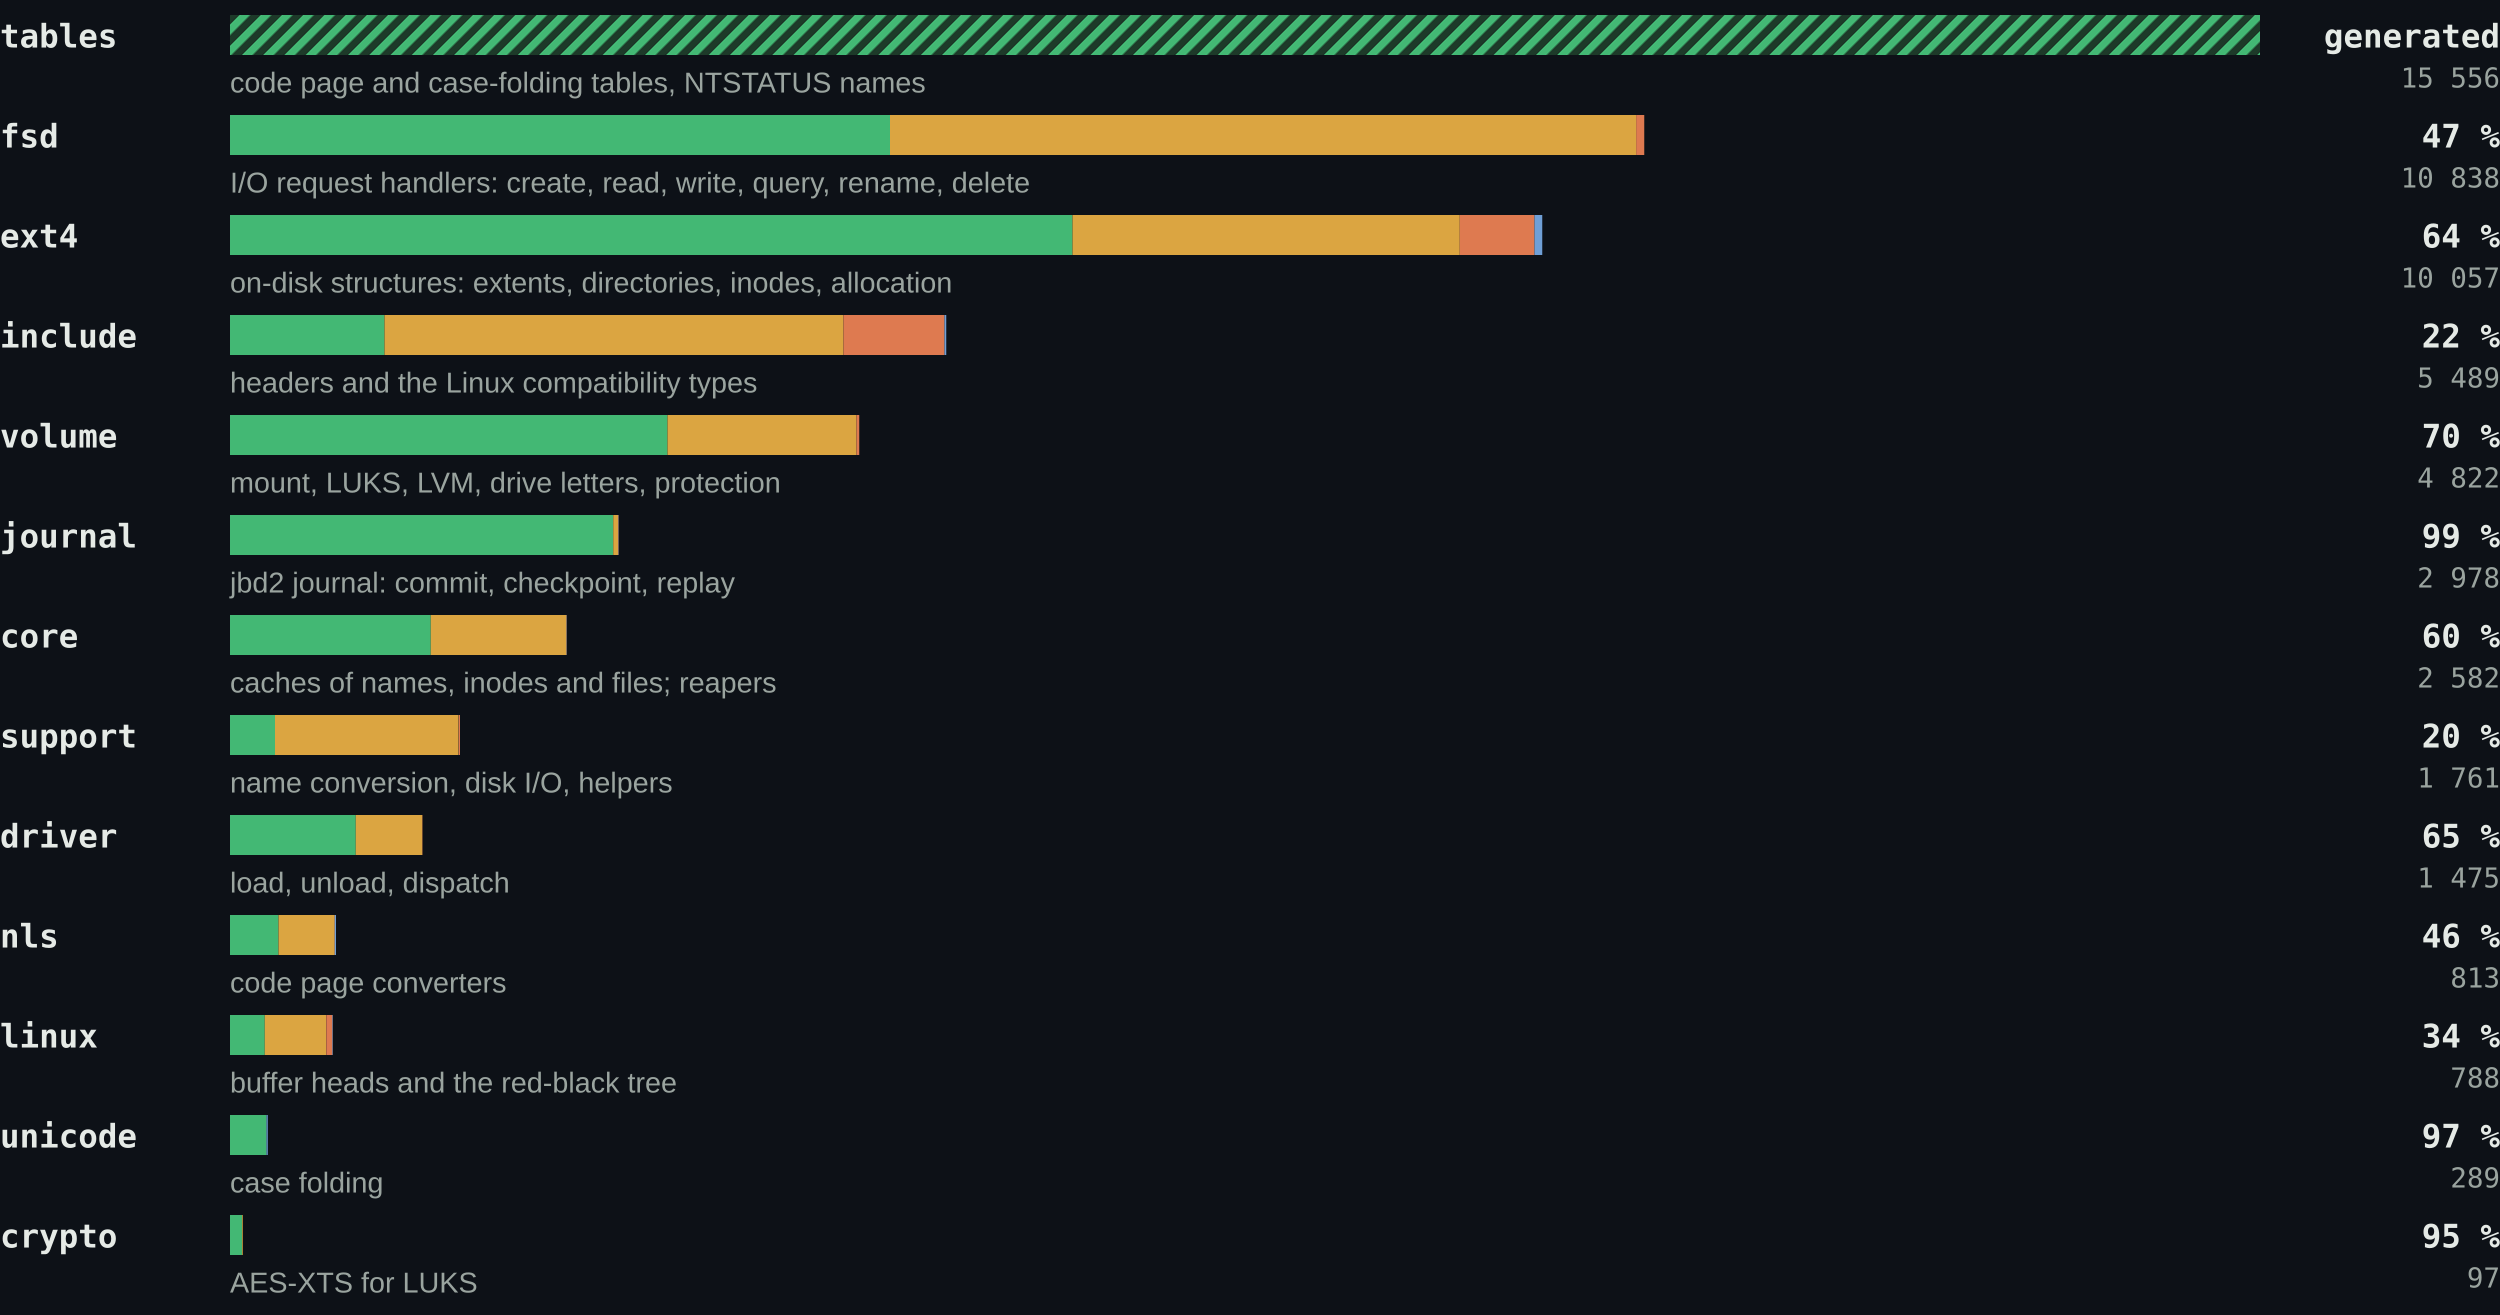
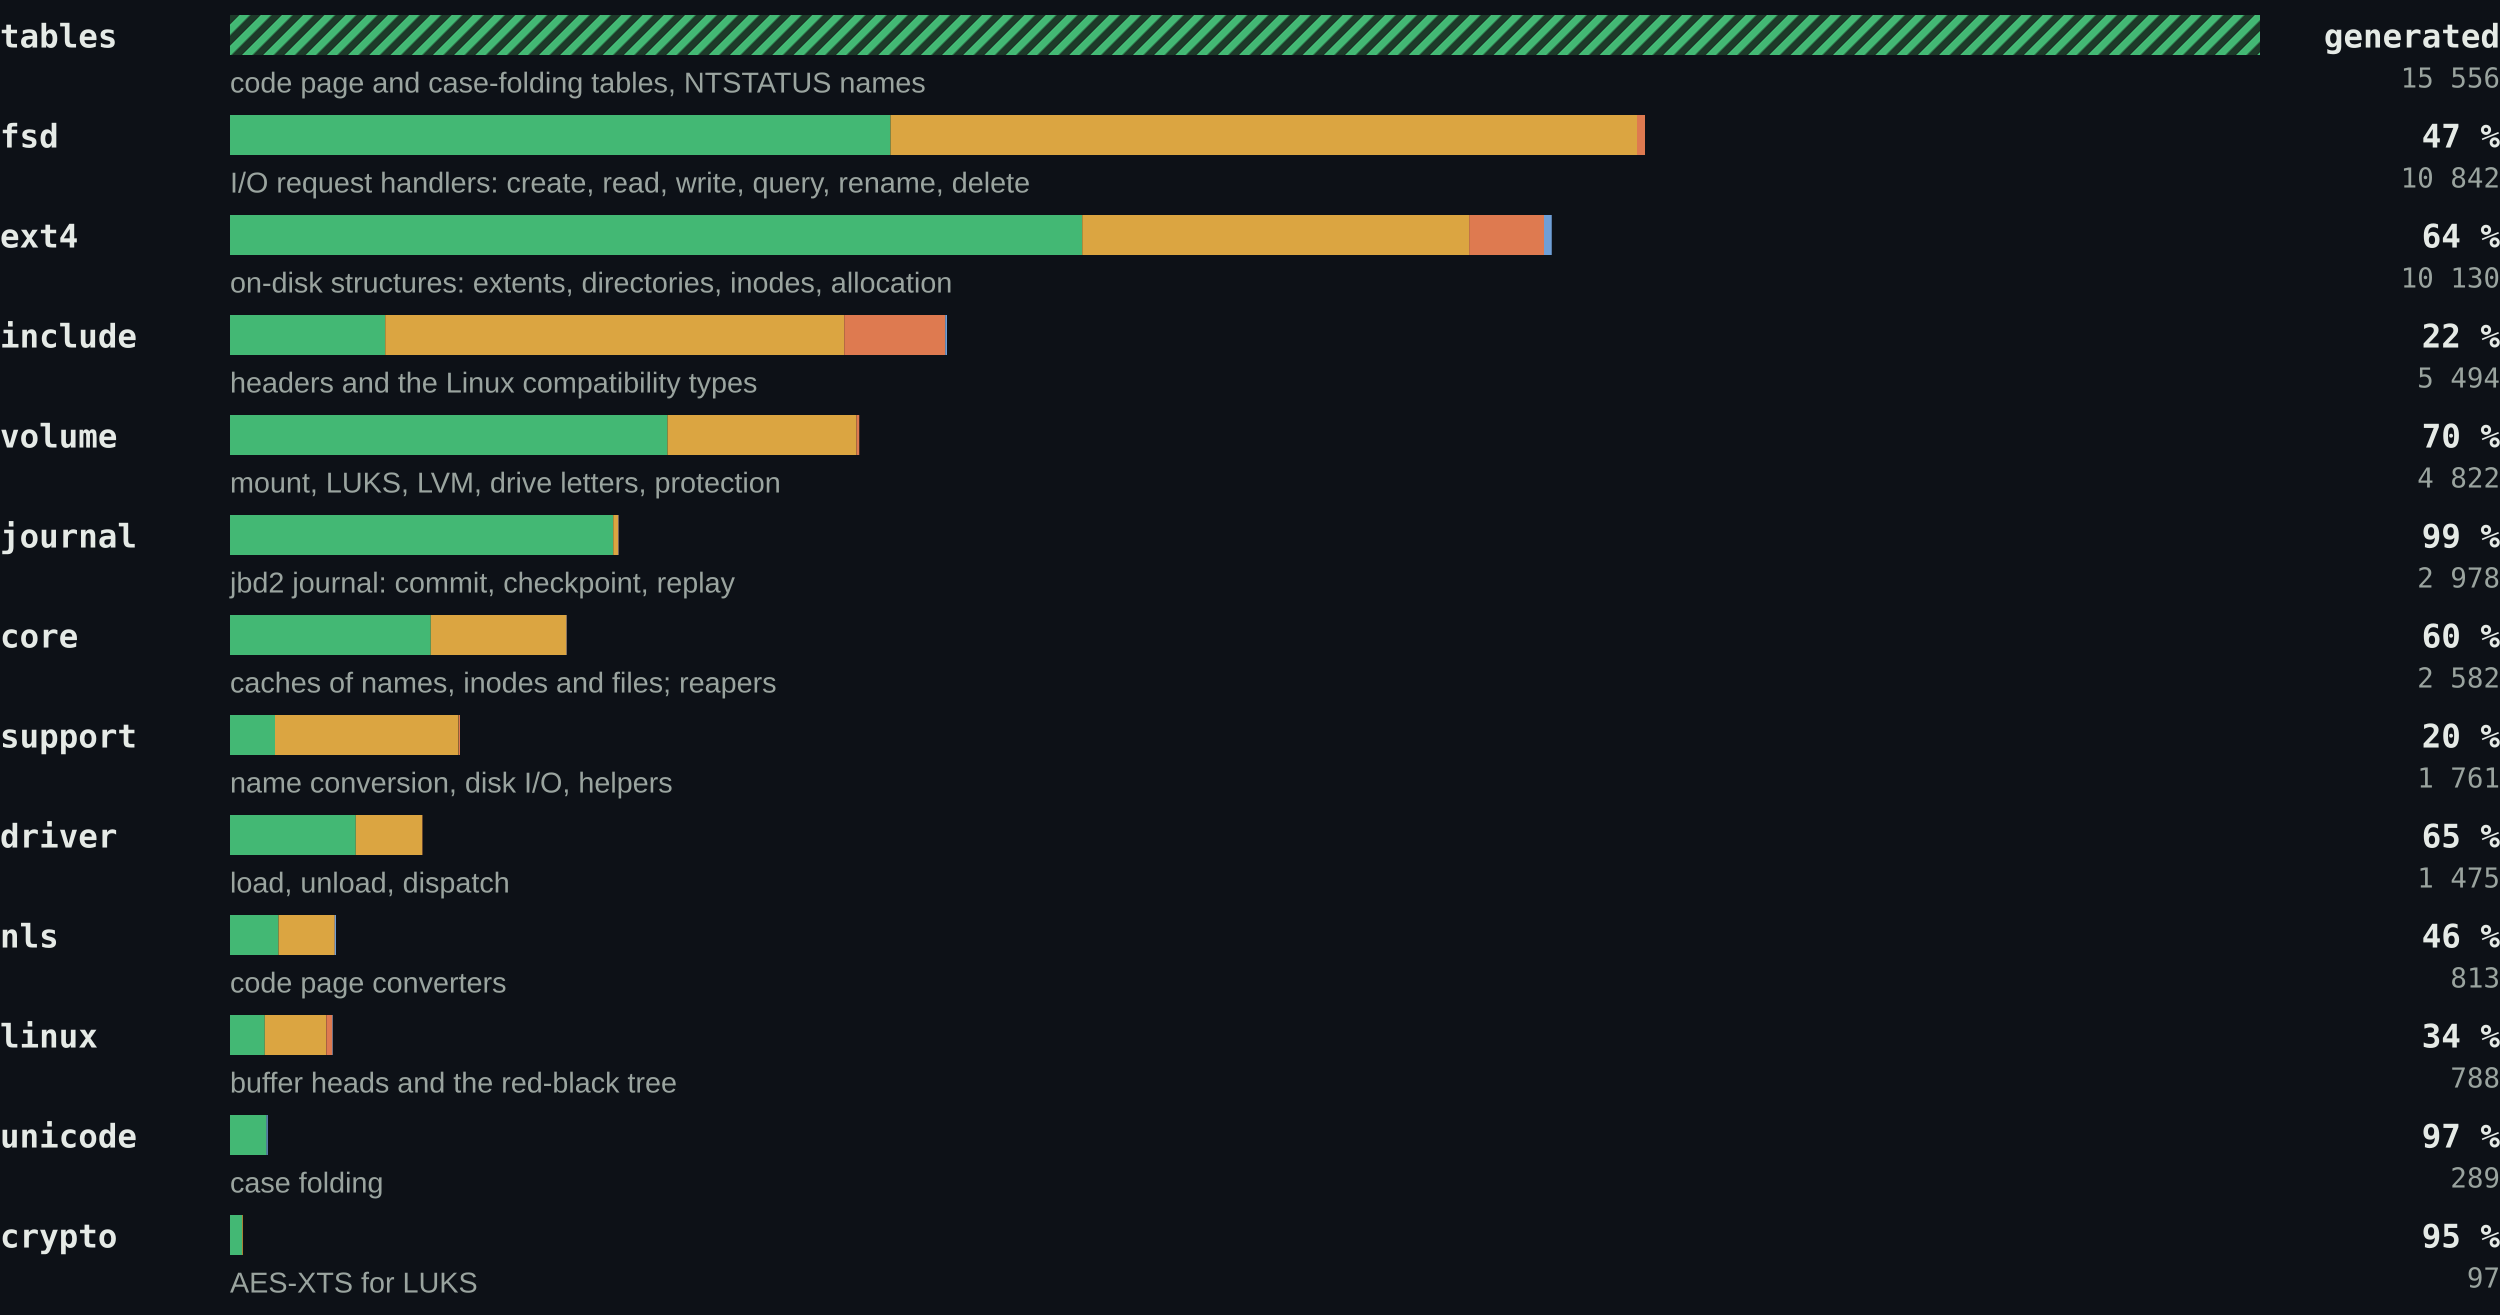
<svg xmlns="http://www.w3.org/2000/svg" id="ext4-lineage-subsystems-dark" viewBox="0 0 1000 526" width="1000" height="526" style="max-width:100%;height:auto" role="img" aria-label="The driver by subsystem: code lines and new share">
  <style>#ext4-lineage-subsystems-dark text{font-family:'Segoe UI', 'Helvetica Neue', Arial, sans-serif;fill:#e5eae6}#ext4-lineage-subsystems-dark .l-mono{font-family:Consolas, 'Cascadia Mono', Menlo, 'DejaVu Sans Mono', monospace}#ext4-lineage-subsystems-dark .l-muted{fill:#9aa49f}#ext4-lineage-subsystems-dark .l-own{fill:#43b874}#ext4-lineage-subsystems-dark .l-gen{fill:url(#ext4-lineage-subsystems-dark-hatch)}#ext4-lineage-subsystems-dark .l-x3{fill:#dba541}#ext4-lineage-subsystems-dark .l-x4{fill:#de7a50}#ext4-lineage-subsystems-dark .l-lx{fill:#6f9fd6}#ext4-lineage-subsystems-dark .l-on{fill:#0c100e}</style>
  <defs>
    <pattern id="ext4-lineage-subsystems-dark-hatch" width="6" height="6" patternUnits="userSpaceOnUse" patternTransform="rotate(45)">
      <rect width="6" height="6" fill="#1d3a29" />
      <rect width="3" height="6" fill="#43b874" />
    </pattern>
  </defs>
  <rect width="1000" height="526" fill="#0d1117" />
  <text x="0.0" y="19.0" font-size="13" class="l-mono" font-weight="600">tables</text>
  <rect x="92.0" y="6" width="812.0" height="16" class="l-gen" />
  <text x="92.0" y="37.0" font-size="11.5" class="l-muted">code page and case-folding tables, NTSTATUS names</text>
  <text x="1000.0" y="19.0" font-size="13" class="l-mono" text-anchor="end" font-weight="600">generated</text>
  <text x="1000.0" y="35.0" font-size="11" class="l-mono l-muted" text-anchor="end">15 556</text>
  <text x="0.0" y="59.0" font-size="13" class="l-mono" font-weight="600">fsd</text>
-   <rect x="92.0" y="46" width="264.0" height="16" class="l-own" />
-   <rect x="356.0" y="46" width="298.6" height="16" class="l-x3" />
-   <rect x="654.5" y="46" width="3.2" height="16" class="l-x4" />
+   <rect x="92.0" y="46" width="264.2" height="16" class="l-own" />
+   <rect x="356.2" y="46" width="298.6" height="16" class="l-x3" />
+   <rect x="654.8" y="46" width="3.2" height="16" class="l-x4" />
  <text x="92.0" y="77.0" font-size="11.5" class="l-muted">I/O request handlers: create, read, write, query, rename, delete</text>
  <text x="1000.0" y="59.0" font-size="13" class="l-mono" text-anchor="end" font-weight="600">47 %</text>
-   <text x="1000.0" y="75.0" font-size="11" class="l-mono l-muted" text-anchor="end">10 838</text>
+   <text x="1000.0" y="75.0" font-size="11" class="l-mono l-muted" text-anchor="end">10 842</text>
  <text x="0.0" y="99.0" font-size="13" class="l-mono" font-weight="600">ext4</text>
-   <rect x="92.0" y="86" width="337.0" height="16" class="l-own" />
-   <rect x="429.0" y="86" width="154.9" height="16" class="l-x3" />
-   <rect x="583.9" y="86" width="29.9" height="16" class="l-x4" />
-   <rect x="613.8" y="86" width="3.1" height="16" class="l-lx" />
+   <rect x="92.0" y="86" width="340.9" height="16" class="l-own" />
+   <rect x="432.9" y="86" width="154.9" height="16" class="l-x3" />
+   <rect x="587.7" y="86" width="29.9" height="16" class="l-x4" />
+   <rect x="617.6" y="86" width="3.1" height="16" class="l-lx" />
  <text x="92.0" y="117.0" font-size="11.5" class="l-muted">on-disk structures: extents, directories, inodes, allocation</text>
  <text x="1000.0" y="99.0" font-size="13" class="l-mono" text-anchor="end" font-weight="600">64 %</text>
-   <text x="1000.0" y="115.0" font-size="11" class="l-mono l-muted" text-anchor="end">10 057</text>
+   <text x="1000.0" y="115.0" font-size="11" class="l-mono l-muted" text-anchor="end">10 130</text>
  <text x="0.0" y="139.0" font-size="13" class="l-mono" font-weight="600">include</text>
-   <rect x="92.0" y="126" width="61.8" height="16" class="l-own" />
-   <rect x="153.8" y="126" width="183.6" height="16" class="l-x3" />
-   <rect x="337.4" y="126" width="40.4" height="16" class="l-x4" />
-   <rect x="377.8" y="126" width="0.7" height="16" class="l-lx" />
+   <rect x="92.0" y="126" width="62.1" height="16" class="l-own" />
+   <rect x="154.1" y="126" width="183.6" height="16" class="l-x3" />
+   <rect x="337.7" y="126" width="40.4" height="16" class="l-x4" />
+   <rect x="378.1" y="126" width="0.7" height="16" class="l-lx" />
  <text x="92.0" y="157.0" font-size="11.5" class="l-muted">headers and the Linux compatibility types</text>
  <text x="1000.0" y="139.0" font-size="13" class="l-mono" text-anchor="end" font-weight="600">22 %</text>
-   <text x="1000.0" y="155.0" font-size="11" class="l-mono l-muted" text-anchor="end">5 489</text>
+   <text x="1000.0" y="155.0" font-size="11" class="l-mono l-muted" text-anchor="end">5 494</text>
  <text x="0.0" y="179.0" font-size="13" class="l-mono" font-weight="600">volume</text>
  <rect x="92.0" y="166" width="175.0" height="16" class="l-own" />
  <rect x="267.0" y="166" width="75.6" height="16" class="l-x3" />
  <rect x="342.6" y="166" width="1.1" height="16" class="l-x4" />
  <text x="92.0" y="197.0" font-size="11.5" class="l-muted">mount, LUKS, LVM, drive letters, protection</text>
  <text x="1000.0" y="179.0" font-size="13" class="l-mono" text-anchor="end" font-weight="600">70 %</text>
  <text x="1000.0" y="195.0" font-size="11" class="l-mono l-muted" text-anchor="end">4 822</text>
  <text x="0.0" y="219.0" font-size="13" class="l-mono" font-weight="600">journal</text>
  <rect x="92.0" y="206" width="153.3" height="16" class="l-own" />
  <rect x="245.3" y="206" width="1.9" height="16" class="l-x3" />
  <rect x="247.2" y="206" width="0.2" height="16" class="l-x4" />
  <rect x="247.3" y="206" width="0.1" height="16" class="l-lx" />
  <text x="92.0" y="237.0" font-size="11.5" class="l-muted">jbd2 journal: commit, checkpoint, replay</text>
  <text x="1000.0" y="219.0" font-size="13" class="l-mono" text-anchor="end" font-weight="600">99 %</text>
  <text x="1000.0" y="235.0" font-size="11" class="l-mono l-muted" text-anchor="end">2 978</text>
  <text x="0.0" y="259.0" font-size="13" class="l-mono" font-weight="600">core</text>
  <rect x="92.0" y="246" width="80.3" height="16" class="l-own" />
  <rect x="172.3" y="246" width="54.3" height="16" class="l-x3" />
  <rect x="226.6" y="246" width="0.1" height="16" class="l-x4" />
  <rect x="226.7" y="246" width="0.1" height="16" class="l-lx" />
  <text x="92.0" y="277.0" font-size="11.5" class="l-muted">caches of names, inodes and files; reapers</text>
  <text x="1000.0" y="259.0" font-size="13" class="l-mono" text-anchor="end" font-weight="600">60 %</text>
  <text x="1000.0" y="275.0" font-size="11" class="l-mono l-muted" text-anchor="end">2 582</text>
  <text x="0.0" y="299.0" font-size="13" class="l-mono" font-weight="600">support</text>
  <rect x="92.0" y="286" width="18.0" height="16" class="l-own" />
  <rect x="110.0" y="286" width="73.4" height="16" class="l-x3" />
  <rect x="183.5" y="286" width="0.5" height="16" class="l-x4" />
  <text x="92.0" y="317.0" font-size="11.5" class="l-muted">name conversion, disk I/O, helpers</text>
  <text x="1000.0" y="299.0" font-size="13" class="l-mono" text-anchor="end" font-weight="600">20 %</text>
  <text x="1000.0" y="315.0" font-size="11" class="l-mono l-muted" text-anchor="end">1 761</text>
  <text x="0.0" y="339.0" font-size="13" class="l-mono" font-weight="600">driver</text>
  <rect x="92.0" y="326" width="50.3" height="16" class="l-own" />
  <rect x="142.3" y="326" width="26.6" height="16" class="l-x3" />
  <rect x="168.9" y="326" width="0.1" height="16" class="l-x4" />
  <text x="92.0" y="357.0" font-size="11.5" class="l-muted">load, unload, dispatch</text>
  <text x="1000.0" y="339.0" font-size="13" class="l-mono" text-anchor="end" font-weight="600">65 %</text>
  <text x="1000.0" y="355.0" font-size="11" class="l-mono l-muted" text-anchor="end">1 475</text>
  <text x="0.0" y="379.0" font-size="13" class="l-mono" font-weight="600">nls</text>
  <rect x="92.0" y="366" width="19.4" height="16" class="l-own" />
  <rect x="111.4" y="366" width="22.5" height="16" class="l-x3" />
  <rect x="133.9" y="366" width="0.1" height="16" class="l-x4" />
  <rect x="133.9" y="366" width="0.5" height="16" class="l-lx" />
  <text x="92.0" y="397.0" font-size="11.5" class="l-muted">code page converters</text>
  <text x="1000.0" y="379.0" font-size="13" class="l-mono" text-anchor="end" font-weight="600">46 %</text>
  <text x="1000.0" y="395.0" font-size="11" class="l-mono l-muted" text-anchor="end">813</text>
  <text x="0.0" y="419.0" font-size="13" class="l-mono" font-weight="600">linux</text>
  <rect x="92.0" y="406" width="13.9" height="16" class="l-own" />
  <rect x="105.9" y="406" width="24.5" height="16" class="l-x3" />
  <rect x="130.5" y="406" width="2.5" height="16" class="l-x4" />
  <rect x="133.0" y="406" width="0.2" height="16" class="l-lx" />
  <text x="92.0" y="437.0" font-size="11.5" class="l-muted">buffer heads and the red-black tree</text>
  <text x="1000.0" y="419.0" font-size="13" class="l-mono" text-anchor="end" font-weight="600">34 %</text>
  <text x="1000.0" y="435.0" font-size="11" class="l-mono l-muted" text-anchor="end">788</text>
  <text x="0.0" y="459.0" font-size="13" class="l-mono" font-weight="600">unicode</text>
  <rect x="92.0" y="446" width="14.6" height="16" class="l-own" />
  <rect x="106.6" y="446" width="0.5" height="16" class="l-lx" />
  <text x="92.0" y="477.0" font-size="11.5" class="l-muted">case folding</text>
  <text x="1000.0" y="459.0" font-size="13" class="l-mono" text-anchor="end" font-weight="600">97 %</text>
  <text x="1000.0" y="475.0" font-size="11" class="l-mono l-muted" text-anchor="end">289</text>
  <text x="0.0" y="499.0" font-size="13" class="l-mono" font-weight="600">crypto</text>
  <rect x="92.0" y="486" width="4.8" height="16" class="l-own" />
  <rect x="96.8" y="486" width="0.3" height="16" class="l-x3" />
  <text x="92.0" y="517.0" font-size="11.5" class="l-muted">AES-XTS for LUKS</text>
  <text x="1000.0" y="499.0" font-size="13" class="l-mono" text-anchor="end" font-weight="600">95 %</text>
  <text x="1000.0" y="515.0" font-size="11" class="l-mono l-muted" text-anchor="end">97</text>
</svg>
